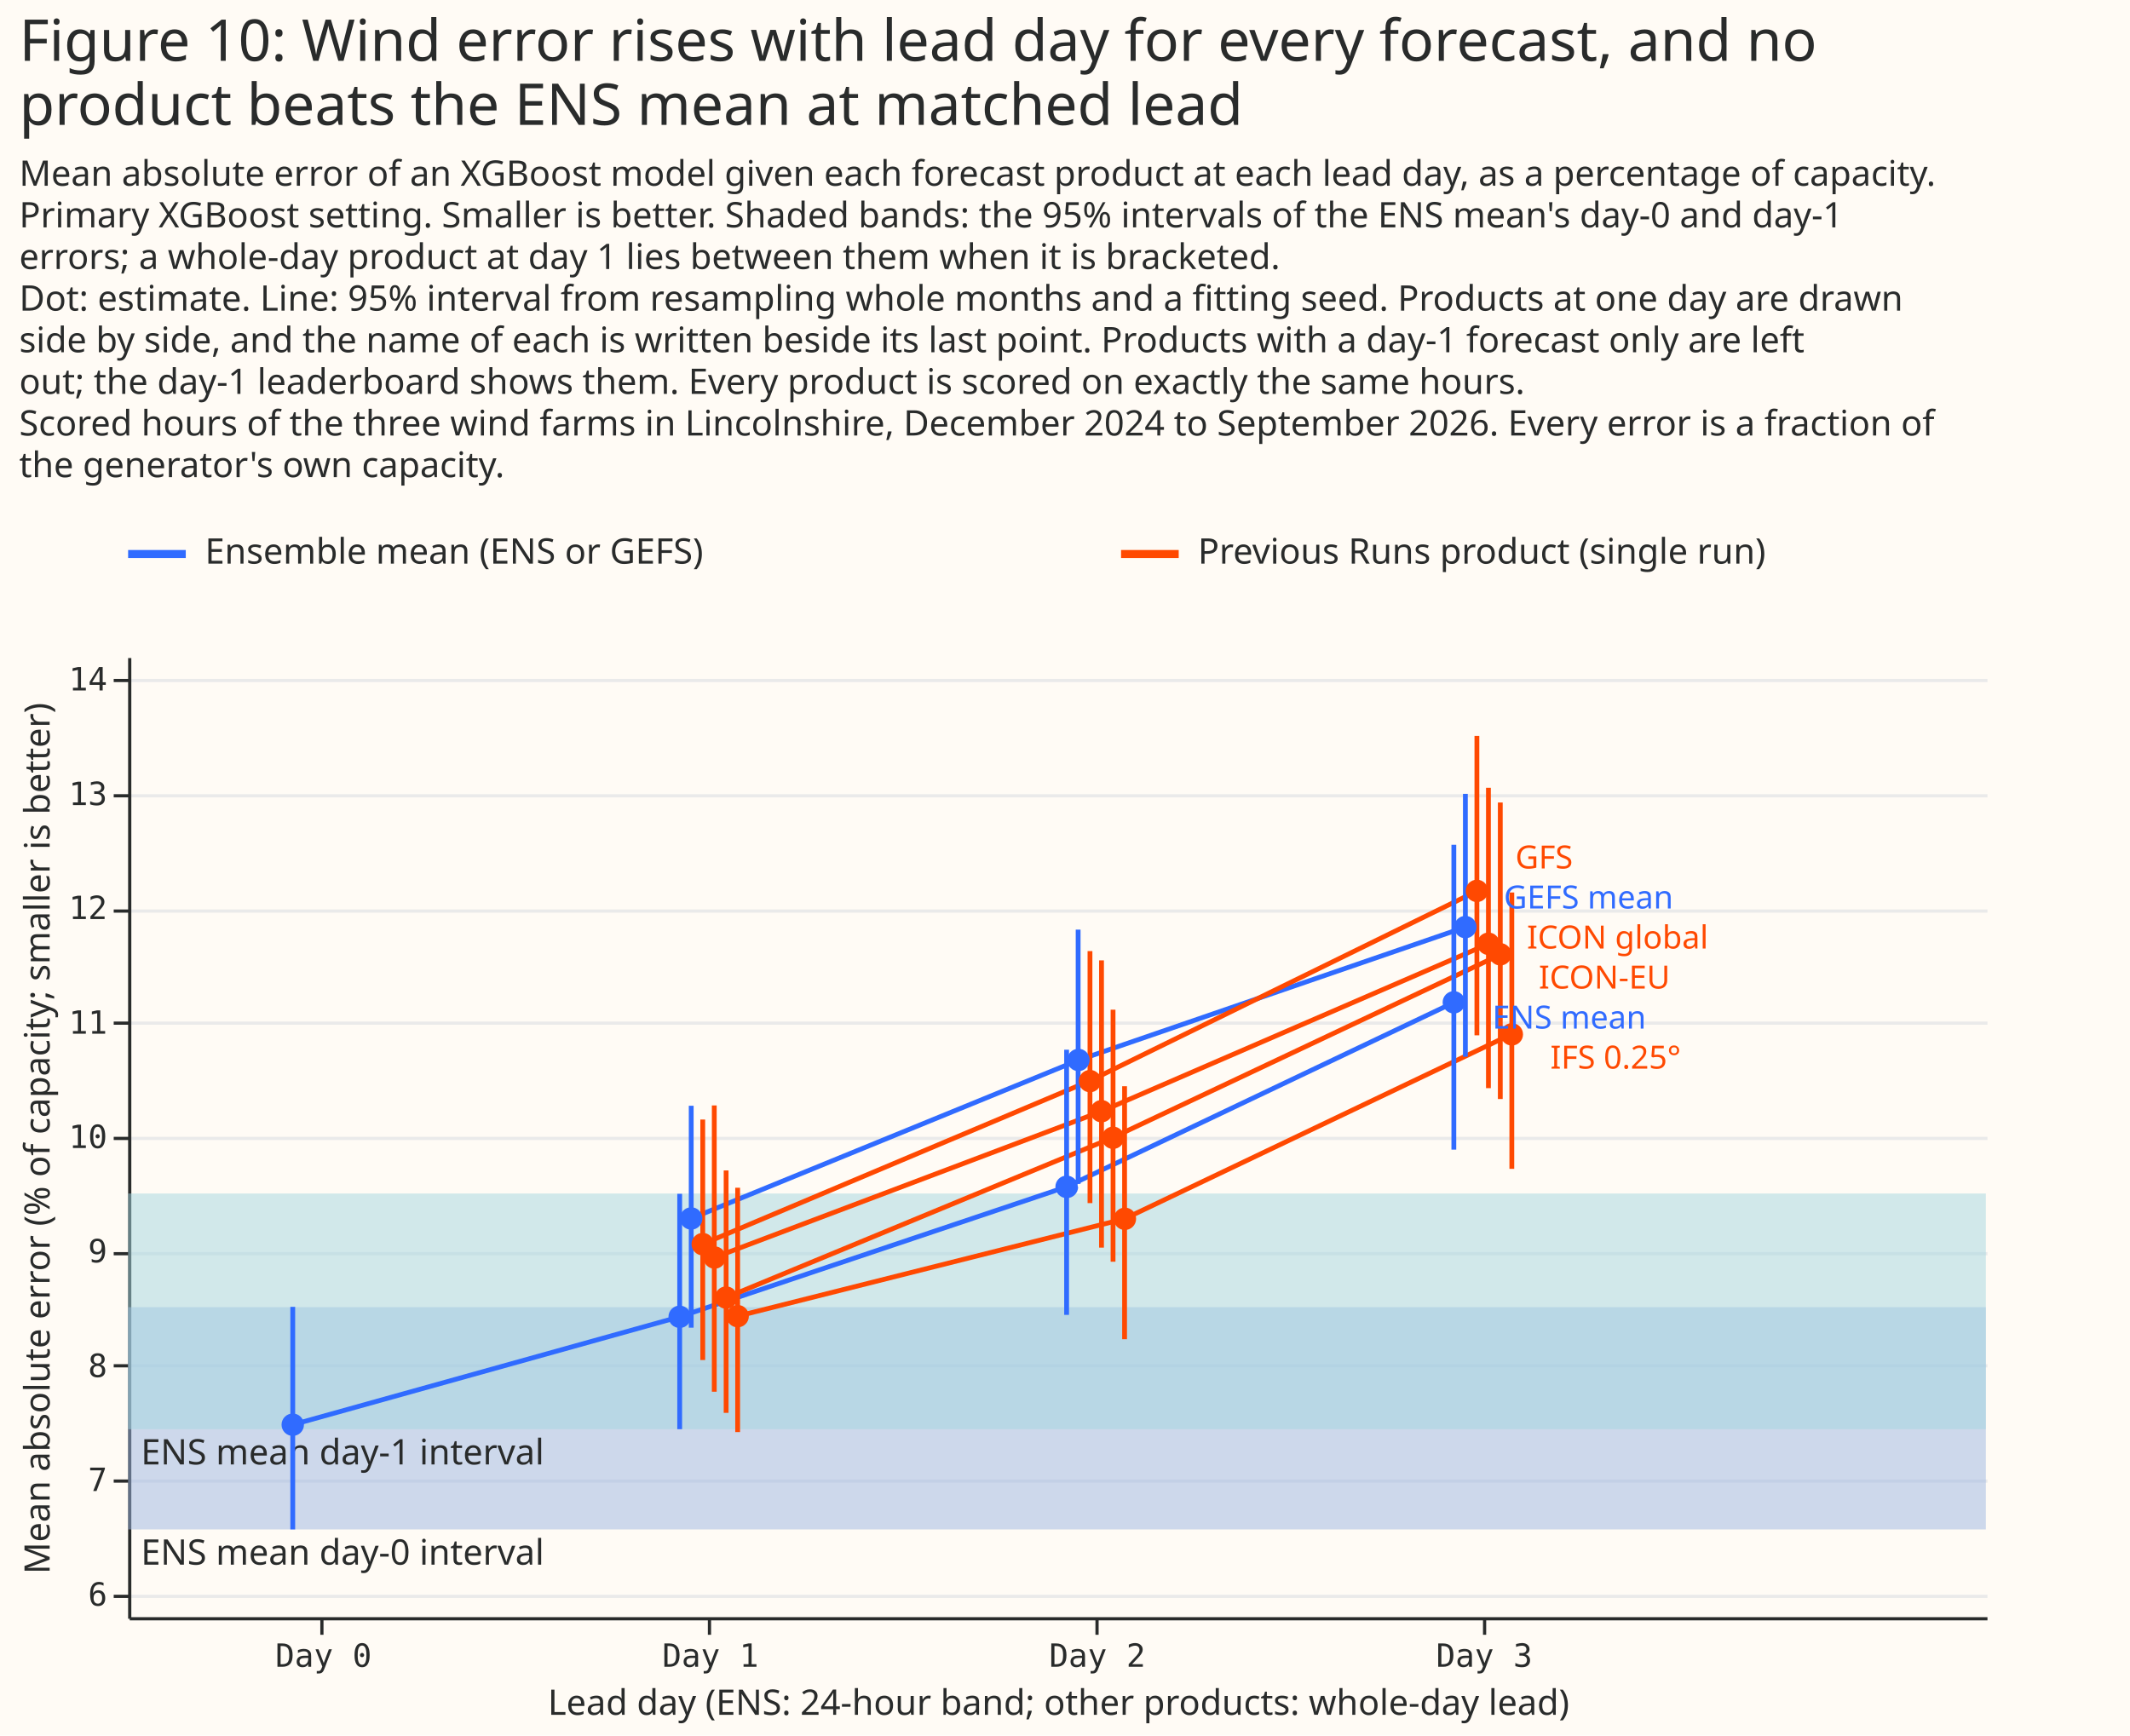
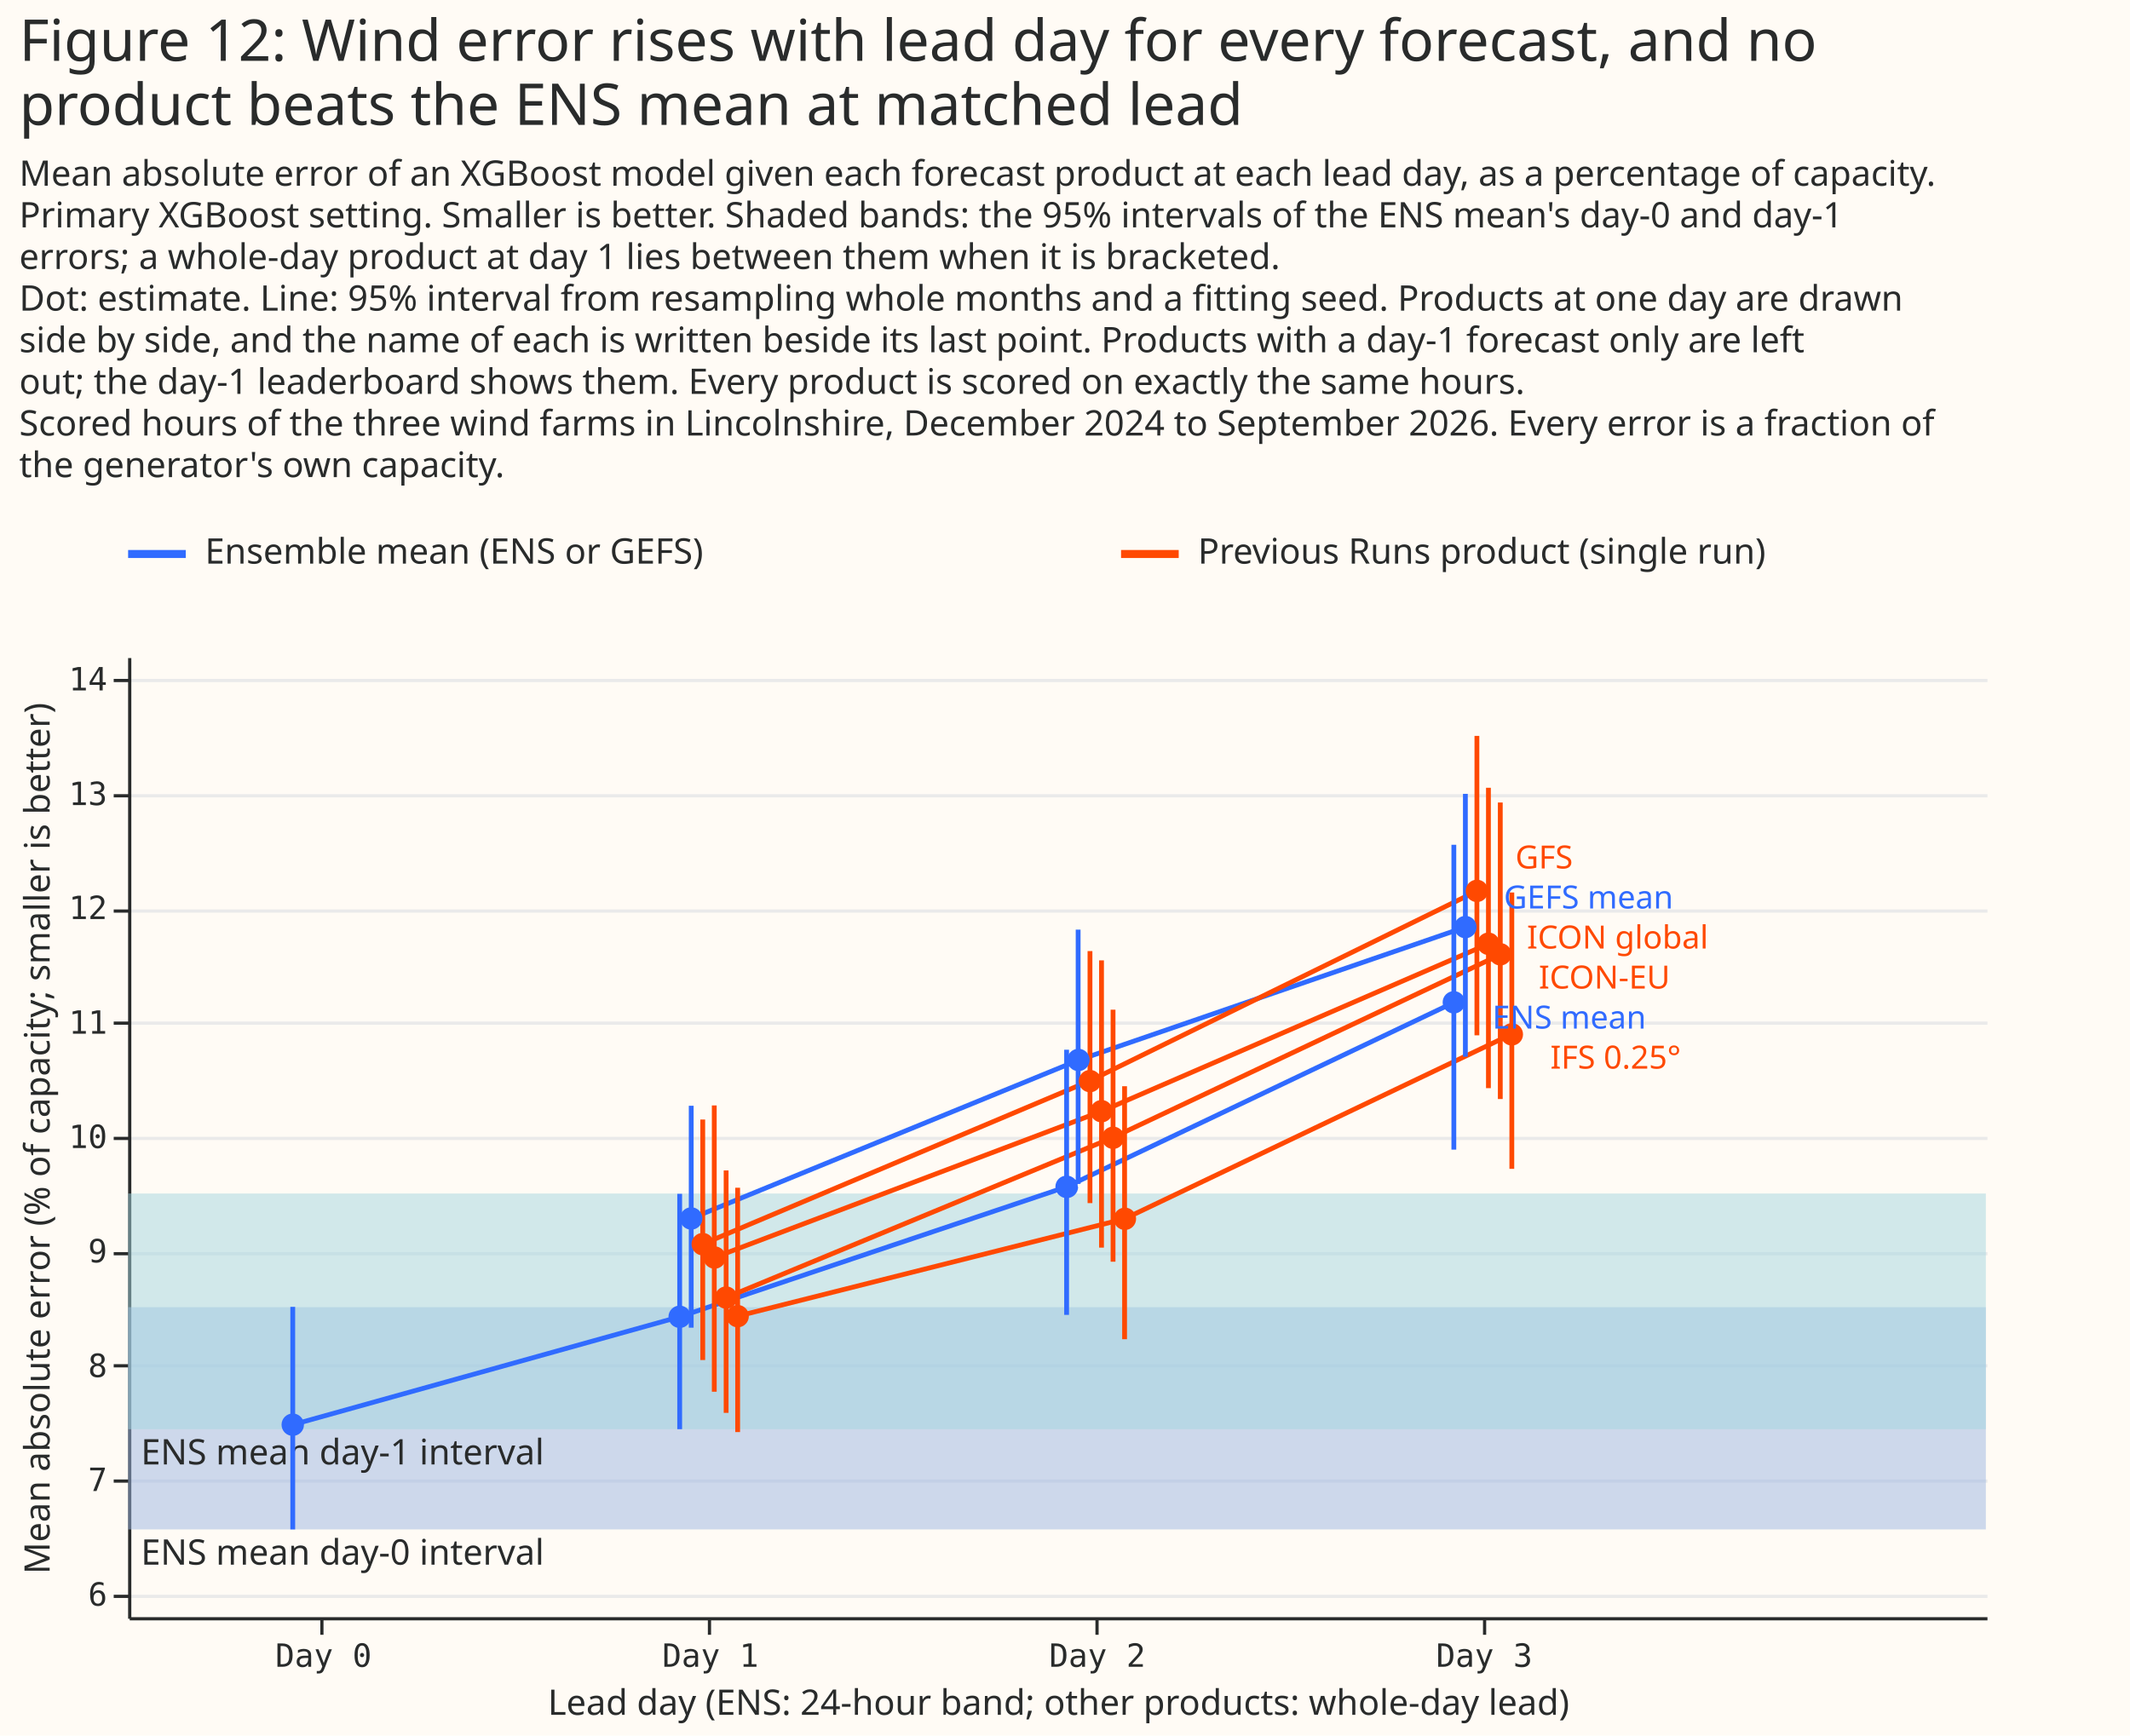
<svg xmlns="http://www.w3.org/2000/svg" width="665" height="542" class="marks" viewBox="0 0 665 542">
  <path fill="#fffbf5" d="M0 0h665v542H0z" />
  <g fill="none" stroke-miterlimit="10" aria-roledescription="group mark container" class="mark-group role-frame root">
    <g aria-roledescription="group mark container" class="mark-group role-scope concat_0_group">
      <path fill="#fffbf5" d="M40 165h620v16H40Z" aria-hidden="true" class="background" />
      <g stroke-width="2.5" aria-hidden="true" class="mark-rule role-mark concat_0_layer_0_marks">
        <path stroke="#306bff" d="M40 173h18" />
        <path stroke="#ff4901" d="M350 173h18" />
      </g>
      <g fill="#292b2b" aria-roledescription="text mark container" class="mark-text role-mark concat_0_layer_1_marks" font-family="Matter XH, DM Sans, sans-serif" font-size="11">
        <text aria-label="x: 0; label: Ensemble mean (ENS or GEFS)" aria-roledescription="text mark" transform="translate(64 176)">Ensemble mean (ENS or GEFS)</text>
        <text aria-label="x: 310; label: Previous Runs product (single run)" aria-roledescription="text mark" transform="translate(374 176)">Previous Runs product (single run)</text>
      </g>
    </g>
    <g aria-roledescription="group mark container" class="mark-group role-scope concat_1_group">
      <path fill="#fffbf5" d="M40 205h580v300H40Z" aria-hidden="true" class="background" />
      <g aria-hidden="true" class="mark-group role-axis">
        <path stroke="#eaeaea" d="M40.5 498.5h580m-580-36h580m-580-36h580m-580-35h580m-580-36h580m-580-36h580m-580-35h580m-580-36h580m-580-36h580" class="mark-rule role-axis-grid" pointer-events="none" />
      </g>
      <g aria-label="X-axis titled 'Lead day (ENS: 24-hour band; other products: whole-day lead)' for a linear scale with values from −1 to 4" aria-roledescription="axis" class="mark-group role-axis" pointer-events="none">
        <path stroke="#292b2b" d="M100.5 505.5v5m121-5v5m121-5v5m121-5v5" class="mark-rule role-axis-tick" />
        <g fill="#292b2b" class="mark-text role-axis-label" font-family="Matter Semi Mono, Roboto Mono, monospace" font-size="10" text-anchor="middle">
          <text transform="translate(101 520.5)">Day 0</text>
          <text transform="translate(221.8 520.5)">Day 1</text>
          <text transform="translate(342.6 520.5)">Day 2</text>
          <text transform="translate(463.4 520.5)">Day 3</text>
        </g>
        <path stroke="#292b2b" d="M40.5 505.5h580" class="mark-rule role-axis-domain" />
        <text fill="#292b2b" class="mark-text role-axis-title" font-family="Matter XH, DM Sans, sans-serif" font-size="11" text-anchor="middle" transform="translate(330.5 535.5)">Lead day (ENS: 24-hour band; other products: whole-day lead)</text>
      </g>
      <g aria-label="Y-axis titled 'Mean absolute error (% of capacity; smaller is better)' for a linear scale with values from 6 to 14" aria-roledescription="axis" class="mark-group role-axis" pointer-events="none">
        <path stroke="#292b2b" d="M40.5 498.5h-5m5-36h-5m5-36h-5m5-35h-5m5-36h-5m5-36h-5m5-35h-5m5-36h-5m5-36h-5" class="mark-rule role-axis-tick" />
        <g fill="#292b2b" class="mark-text role-axis-label" font-family="Matter Semi Mono, Roboto Mono, monospace" font-size="10" text-anchor="end">
          <text transform="translate(33.5 501.4)">6</text>
          <text transform="translate(33.5 465.6)">7</text>
          <text transform="translate(33.5 430)">8</text>
          <text transform="translate(33.5 394.2)">9</text>
          <text transform="translate(33.5 358.5)">10</text>
          <text transform="translate(33.5 322.8)">11</text>
          <text transform="translate(33.5 287)">12</text>
          <text transform="translate(33.5 251.4)">13</text>
          <text transform="translate(33.5 215.6)">14</text>
        </g>
        <path stroke="#292b2b" d="M40.5 505.5v-300" class="mark-rule role-axis-domain" />
        <text fill="#292b2b" class="mark-text role-axis-title" font-family="Matter XH, DM Sans, sans-serif" font-size="11" text-anchor="middle" transform="rotate(-90 185.5 170)">Mean absolute error (% of capacity; smaller is better)</text>
      </g>
      <g aria-hidden="true" class="mark-rect role-mark concat_1_layer_0_marks">
        <path fill="#9cb6e1" d="M40 408.2h580v69.4H40Z" opacity=".5" />
        <path fill="#a3d6e0" d="M40 372.7h580v73.6H40Z" opacity=".5" />
      </g>
      <g fill="#292b2b" aria-hidden="true" class="mark-text role-mark concat_1_layer_1_marks" font-family="Matter XH, DM Sans, sans-serif" font-size="11">
        <text transform="translate(44 488.6)">ENS mean day-0 interval</text>
        <text transform="translate(44 457.3)">ENS mean day-1 interval</text>
      </g>
      <g aria-roledescription="group mark container" class="mark-group role-scope concat_1_layer_2_pathgroup">
        <path d="M40 205h580v300H40Z" aria-hidden="true" class="background" />
        <path stroke="#306bff" stroke-width="1.5" d="m91.4 444.9 120.8-33.7L333 370.6 454 313" aria-hidden="true" class="mark-line role-mark concat_1_layer_2_marks" />
        <path d="M40 205h580v300H40Z" aria-hidden="true" class="background" />
        <path stroke="#306bff" stroke-width="1.5" d="m215.8 380.5 120.8-49.4 120.9-41.6" aria-hidden="true" class="mark-line role-mark concat_1_layer_2_marks" />
        <path d="M40 205h580v300H40Z" aria-hidden="true" class="background" />
        <path stroke="#ff4901" stroke-width="1.5" d="m219.4 388.5 120.9-51L461 278.3" aria-hidden="true" class="mark-line role-mark concat_1_layer_2_marks" />
        <path d="M40 205h580v300H40Z" aria-hidden="true" class="background" />
        <path stroke="#ff4901" stroke-width="1.5" d="M223 392.7 344 347l120.8-52.3" aria-hidden="true" class="mark-line role-mark concat_1_layer_2_marks" />
        <path d="M40 205h580v300H40Z" aria-hidden="true" class="background" />
        <path stroke="#ff4901" stroke-width="1.5" d="m226.7 405.2 120.8-50 120.9-57.1" aria-hidden="true" class="mark-line role-mark concat_1_layer_2_marks" />
        <path d="M40 205h580v300H40Z" aria-hidden="true" class="background" />
        <path stroke="#ff4901" stroke-width="1.5" d="m230.3 411 120.8-30.4L472 322.9" aria-hidden="true" class="mark-line role-mark concat_1_layer_2_marks" />
      </g>
      <g stroke-width="1.5" aria-hidden="true" class="mark-rule role-mark concat_1_layer_3_marks">
        <path stroke="#306bff" d="M91.4 477.6v-69.5m120.8 38.2v-73.5M333 410.6v-82.8M453.9 359v-95.2M215.8 414.6v-69.3m120.8 24.4v-79.4M457.5 330v-82.1" />
        <path stroke="#ff4901" d="M219.4 424.7v-75.1m120.9 26.1V297m120.8 26.3v-93.5M223 434.6v-89.4m120.9 44.4v-89.7m120.8 39.9V246m-238 195.2v-75.7M347.5 394v-78.7m120.9 27.9v-92.6M230.3 447.2v-76.3m120.8 47.3v-79M472 365v-86.3" />
      </g>
      <g aria-hidden="true" class="mark-symbol role-mark concat_1_layer_4_marks">
        <path fill="#306bff" d="M94.9 444.9a3.5 3.5 0 1 1-7 0 3.5 3.5 0 1 1 7 0m120.8-33.7a3.5 3.5 0 1 1-7 0 3.5 3.5 0 1 1 7 0m120.9-40.6a3.5 3.5 0 1 1-7.1 0 3.5 3.5 0 1 1 7 0M457.4 313a3.5 3.5 0 1 1-7 0 3.5 3.5 0 1 1 7 0m-238.1 67.5a3.5 3.5 0 1 1-7 0 3.5 3.5 0 1 1 7 0M340.2 331a3.5 3.5 0 1 1-7 0 3.5 3.5 0 1 1 7 0M461 289.5a3.5 3.5 0 1 1-7 0 3.5 3.5 0 1 1 7 0" />
        <path fill="#ff4901" d="M223 388.5a3.5 3.5 0 1 1-7.1 0 3.5 3.5 0 1 1 7 0m120.9-50.9a3.5 3.5 0 1 1-7 0 3.5 3.5 0 1 1 7 0m120.8-59.4a3.5 3.5 0 1 1-7 0 3.5 3.5 0 1 1 7 0" />
        <path fill="#ff4901" d="M226.6 392.7a3.5 3.5 0 1 1-7 0 3.5 3.5 0 1 1 7 0M347.4 347a3.5 3.5 0 1 1-7 0 3.5 3.5 0 1 1 7 0m120.9-52.3a3.5 3.5 0 1 1-7.1 0 3.5 3.5 0 1 1 7 0m-238 110.5a3.5 3.5 0 1 1-7 0 3.5 3.5 0 1 1 7 0M351 355.3a3.5 3.5 0 1 1-7 0 3.5 3.5 0 1 1 7 0" />
        <path fill="#ff4901" d="M471.9 298a3.5 3.5 0 1 1-7 0 3.5 3.5 0 1 1 7 0M233.8 411a3.5 3.5 0 1 1-7 0 3.5 3.5 0 1 1 7 0m120.9-30.4a3.5 3.5 0 1 1-7 0 3.5 3.5 0 1 1 7 0M475.5 323a3.5 3.5 0 1 1-7 0 3.5 3.5 0 1 1 7 0" />
      </g>
      <g aria-hidden="true" class="mark-text role-mark concat_1_layer_5_marks" font-family="Matter XH, DM Sans, sans-serif" font-size="10">
        <text fill="#306bff" transform="translate(465.9 321.2)">ENS mean</text>
        <text fill="#306bff" transform="translate(469.5 283.7)">GEFS mean</text>
        <text fill="#ff4901" transform="translate(473.1 271.2)">GFS</text>
        <text fill="#ff4901" transform="translate(476.7 296.2)">ICON global</text>
        <text fill="#ff4901" transform="translate(480.4 308.7)">ICON-EU</text>
        <text fill="#ff4901" transform="translate(484 333.7)">IFS 0.25°</text>
      </g>
    </g>
    <g fill="#292b2b" class="mark-group role-title" font-family="Matter XH, DM Sans, sans-serif" pointer-events="none">
-       <text aria-label="Title text 'Figure 10: Wind error rises with lead day for every forecast, and no product beats the ENS mean at matched lead'" aria-roledescription="title" class="mark-text role-title-text" font-size="18" transform="translate(6 19)">
-         <tspan>Figure 10: Wind error rises with lead day for every forecast, and no</tspan>
+       <text aria-label="Title text 'Figure 12: Wind error rises with lead day for every forecast, and no product beats the ENS mean at matched lead'" aria-roledescription="title" class="mark-text role-title-text" font-size="18" transform="translate(6 19)">
+         <tspan>Figure 12: Wind error rises with lead day for every forecast, and no</tspan>
        <tspan x="0" dy="20">product beats the ENS mean at matched lead</tspan>
      </text>
      <text aria-label="Subtitle text 'Mean absolute error of an XGBoost model given each forecast product at each lead day, as a percentage of capacity. Primary XGBoost setting. Smaller is better. Shaded bands: the 95% intervals of the ENS mean's day-0 and day-1 errors; a whole-day product at day 1 lies between them when it is bracketed. Dot: estimate. Line: 95% interval from resampling whole months and a fitting seed. Products at one day are drawn side by side, and the name of each is written beside its last point. Products with a day-1 forecast only are left out; the day-1 leaderboard shows them. Every product is scored on exactly the same hours. Scored hours of the three wind farms in Lincolnshire, December 2024 to September 2026. Every error is a fraction of the generator's own capacity.'" aria-roledescription="subtitle" class="mark-text role-title-subtitle" font-size="11" transform="translate(6 58)">
        <tspan>Mean absolute error of an XGBoost model given each forecast product at each lead day, as a percentage of capacity.</tspan>
        <tspan x="0" dy="13">Primary XGBoost setting. Smaller is better. Shaded bands: the 95% intervals of the ENS mean's day-0 and day-1</tspan>
        <tspan x="0" dy="13">errors; a whole-day product at day 1 lies between them when it is bracketed.</tspan>
        <tspan x="0" dy="13">Dot: estimate. Line: 95% interval from resampling whole months and a fitting seed. Products at one day are drawn</tspan>
        <tspan x="0" dy="13">side by side, and the name of each is written beside its last point. Products with a day-1 forecast only are left</tspan>
        <tspan x="0" dy="13">out; the day-1 leaderboard shows them. Every product is scored on exactly the same hours.</tspan>
        <tspan x="0" dy="13">Scored hours of the three wind farms in Lincolnshire, December 2024 to September 2026. Every error is a fraction of</tspan>
        <tspan x="0" dy="13">the generator's own capacity.</tspan>
      </text>
    </g>
  </g>
</svg>
